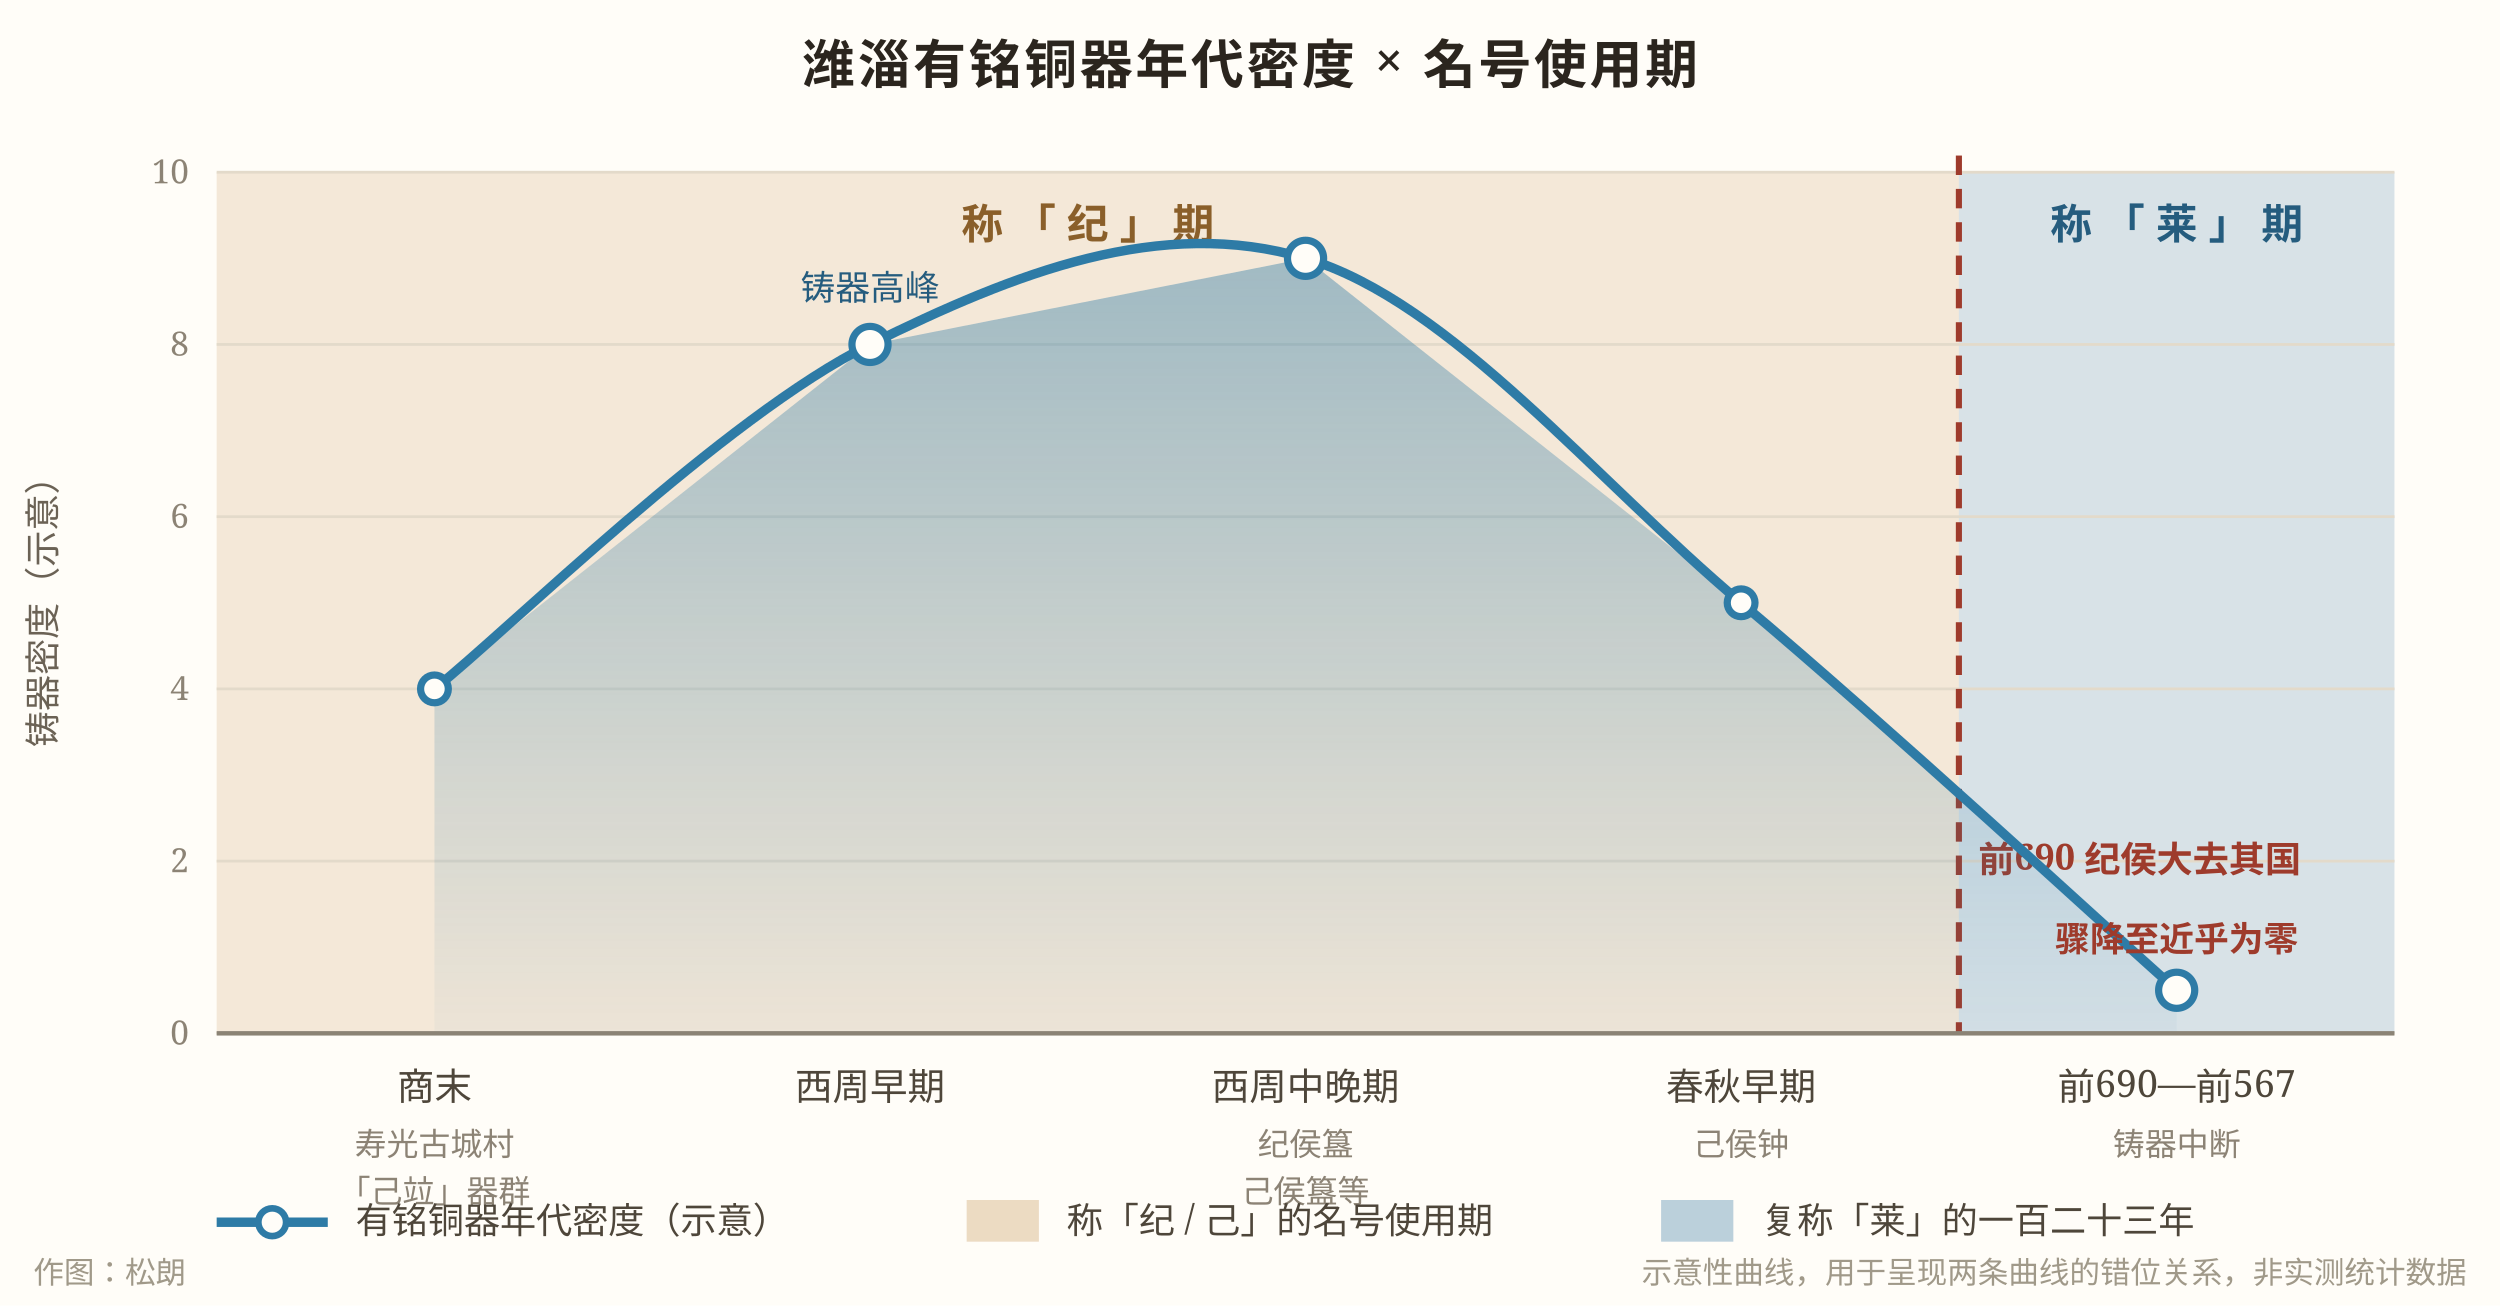
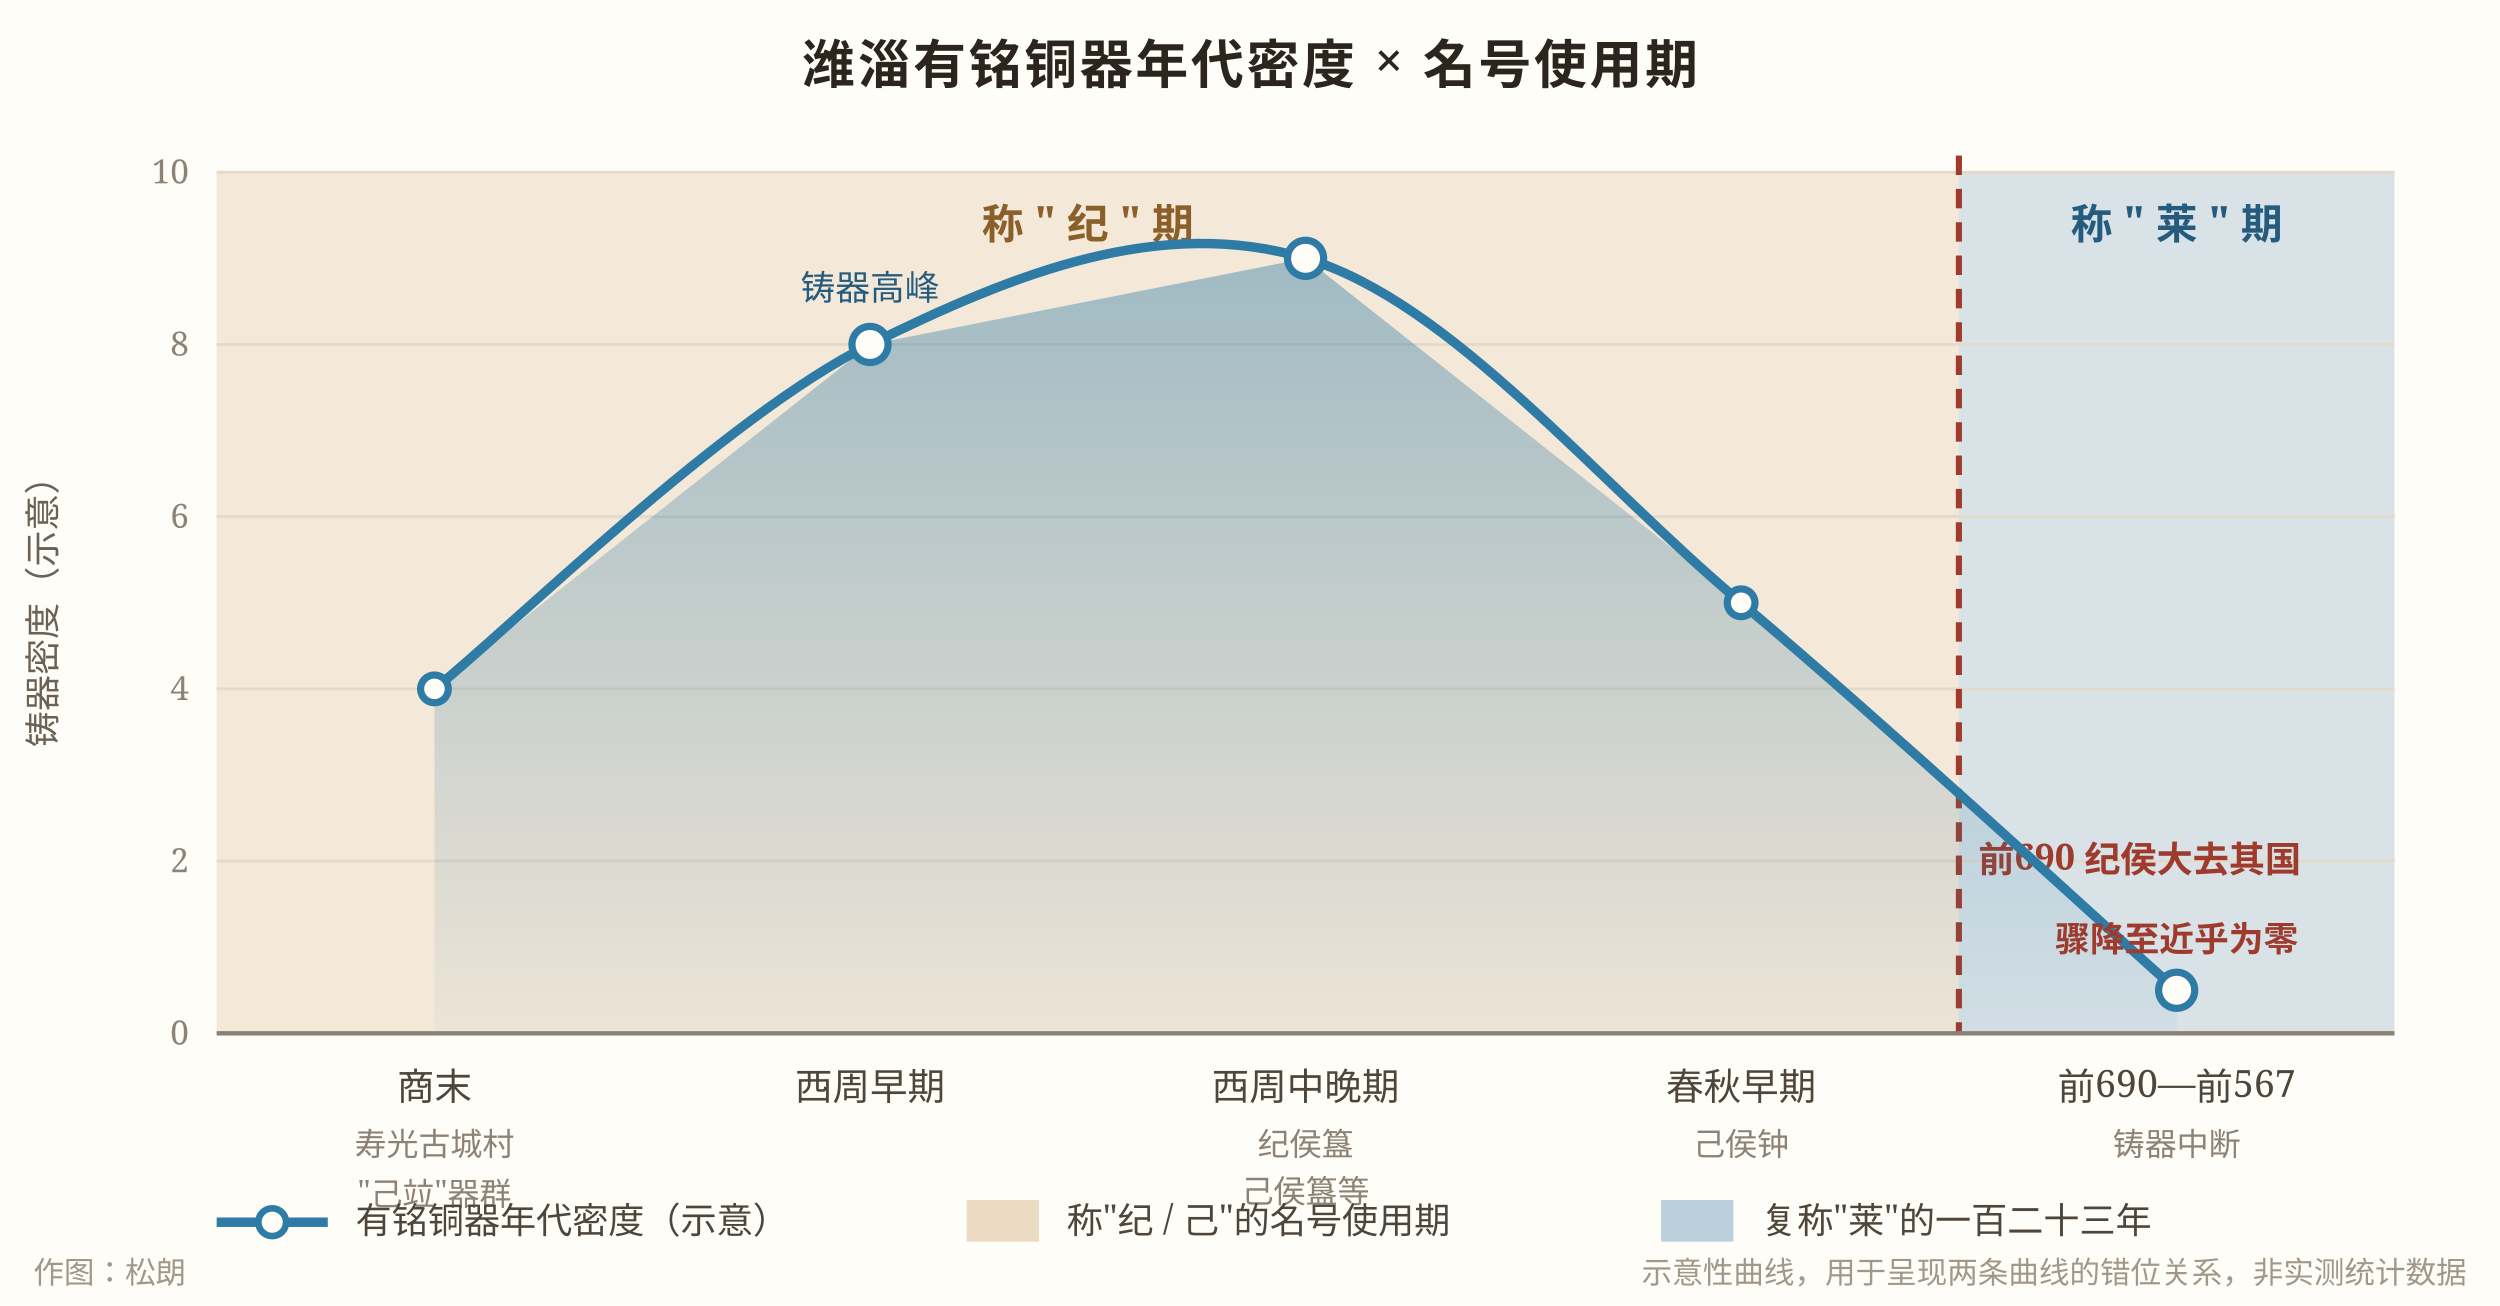
<svg xmlns="http://www.w3.org/2000/svg" viewBox="0 0 900 470" width="100%" font-family="Source Han Serif SC, SimSun, STSong, serif">
  <defs>
    <linearGradient id="areaG" x1="0" y1="0" x2="0" y2="1">
      <stop offset="0%" stop-color="#2E7BA6" stop-opacity="0.42" />
      <stop offset="100%" stop-color="#2E7BA6" stop-opacity="0.04" />
    </linearGradient>
  </defs>
  <rect width="900" height="470" fill="#FFFDF8" />
  <text x="450" y="30" font-size="19" font-weight="bold" fill="#2B251E" text-anchor="middle" letter-spacing="1">潍淄有铭铜器年代密度 × 名号使用期</text>
  <rect x="78.0" y="62" width="627.2" height="310" fill="#C89A5E" fill-opacity="0.20" />
  <rect x="705.2" y="62" width="156.8" height="310" fill="#3E7CA6" fill-opacity="0.20" />
-   <text x="391.6" y="86" font-size="15" fill="#8A5F2A" text-anchor="middle" font-weight="bold" letter-spacing="4">称「纪」期</text>
-   <text x="783.6" y="86" font-size="15" fill="#255C7E" text-anchor="middle" font-weight="bold" letter-spacing="4">称「莱」期</text>
+   <text x="391.6" y="86" font-size="15" fill="#8A5F2A" text-anchor="middle" font-weight="bold" letter-spacing="4">称"纪"期</text>
+   <text x="783.6" y="86" font-size="15" fill="#255C7E" text-anchor="middle" font-weight="bold" letter-spacing="4">称"莱"期</text>
  <line x1="78" y1="372.0" x2="862" y2="372.0" stroke="#E3DACA" stroke-width="1" />
  <text x="68" y="376.0" font-size="12" fill="#8C8375" text-anchor="end">0</text>
  <line x1="78" y1="310.0" x2="862" y2="310.0" stroke="#E3DACA" stroke-width="1" />
  <text x="68" y="314.0" font-size="12" fill="#8C8375" text-anchor="end">2</text>
  <line x1="78" y1="248.0" x2="862" y2="248.0" stroke="#E3DACA" stroke-width="1" />
  <text x="68" y="252.0" font-size="12" fill="#8C8375" text-anchor="end">4</text>
  <line x1="78" y1="186.0" x2="862" y2="186.0" stroke="#E3DACA" stroke-width="1" />
  <text x="68" y="190.0" font-size="12" fill="#8C8375" text-anchor="end">6</text>
  <line x1="78" y1="124.0" x2="862" y2="124.0" stroke="#E3DACA" stroke-width="1" />
  <text x="68" y="128.0" font-size="12" fill="#8C8375" text-anchor="end">8</text>
  <line x1="78" y1="62.0" x2="862" y2="62.0" stroke="#E3DACA" stroke-width="1" />
  <text x="68" y="66.0" font-size="12" fill="#8C8375" text-anchor="end">10</text>
  <text x="20" y="217" font-size="13" fill="#6B6255" text-anchor="middle" transform="rotate(-90 20 217)">铸器密度（示意）</text>
  <line x1="705.2" y1="56" x2="705.2" y2="372" stroke="#9E3B2C" stroke-width="2.2" stroke-dasharray="7 5" />
  <text x="712.2" y="314" font-size="13" fill="#9E3B2C" font-weight="bold">前690 纪侯大去其国</text>
  <path d="M156.4,372 L156.4,248.0 L313.2,124.0 L470.0,93.0 L626.8,217.0 L783.6,356.5 L783.6,372 Z" fill="url(#areaG)" />
  <path d="M156.4,248.0 C182.5,227.3 260.9,149.8 313.2,124.0 C365.5,98.2 417.7,77.5 470.0,93.0 C522.3,108.5 574.5,173.1 626.8,217.0 C679.1,260.9 757.5,333.2 783.6,356.5" fill="none" stroke="#2E7BA6" stroke-width="3.4" stroke-linecap="round" stroke-linejoin="round" />
  <circle cx="156.4" cy="248.0" r="5" fill="#FFFDF8" stroke="#2E7BA6" stroke-width="2.6" />
  <circle cx="313.2" cy="124.0" r="6.5" fill="#FFFDF8" stroke="#2E7BA6" stroke-width="2.6" />
  <circle cx="470.0" cy="93.0" r="6.5" fill="#FFFDF8" stroke="#2E7BA6" stroke-width="2.6" />
  <circle cx="626.8" cy="217.0" r="5" fill="#FFFDF8" stroke="#2E7BA6" stroke-width="2.6" />
  <circle cx="783.6" cy="356.5" r="6.5" fill="#FFFDF8" stroke="#2E7BA6" stroke-width="2.6" />
  <text x="313.2" y="108.0" font-size="12.5" fill="#255C7E" text-anchor="middle">铸器高峰</text>
  <text x="783.6" y="342.5" font-size="12.5" fill="#9E3B2C" text-anchor="middle" font-weight="bold">骤降至近乎为零</text>
  <line x1="78" y1="372" x2="862" y2="372" stroke="#8B8375" stroke-width="1.6" />
  <text x="156.4" y="396" font-size="13.5" fill="#4E463A" text-anchor="middle">商末</text>
  <text x="156.4" y="416" font-size="11.5" fill="#8C8375" text-anchor="middle">寿光古城村</text>
-   <text x="156.4" y="433" font-size="11.5" fill="#8C8375" text-anchor="middle">「己竝」器群</text>
+   <text x="156.4" y="433" font-size="11.5" fill="#8C8375" text-anchor="middle">"己竝"器群</text>
  <text x="313.2" y="396" font-size="13.5" fill="#4E463A" text-anchor="middle">西周早期</text>
  <text x="470.0" y="396" font-size="13.5" fill="#4E463A" text-anchor="middle">西周中晚期</text>
  <text x="470.0" y="416" font-size="11.5" fill="#8C8375" text-anchor="middle">纪侯簋</text>
  <text x="470.0" y="433" font-size="11.5" fill="#8C8375" text-anchor="middle">己侯簋等</text>
  <text x="626.8" y="396" font-size="13.5" fill="#4E463A" text-anchor="middle">春秋早期</text>
  <text x="626.8" y="416" font-size="11.5" fill="#8C8375" text-anchor="middle">己侯钟</text>
  <text x="783.6" y="396" font-size="13.5" fill="#4E463A" text-anchor="middle">前690—前567</text>
  <text x="783.6" y="416" font-size="11.5" fill="#8C8375" text-anchor="middle">铸器中断</text>
  <path d="M78,440L118,440" stroke="#2E7BA6" stroke-width="3.4" />
  <circle cx="98" cy="440" r="5" fill="#FFFDF8" stroke="#2E7BA6" stroke-width="2.4" />
  <text x="128" y="444" font-size="13" fill="#4E463A">有铭铜器年代密度（示意）</text>
  <rect x="348" y="432" width="26" height="15" fill="#C89A5E" fill-opacity="0.35" />
-   <text x="384" y="444" font-size="13" fill="#4E463A">称「纪 / 己」的名号使用期</text>
+   <text x="384" y="444" font-size="13" fill="#4E463A">称"纪 / 己"的名号使用期</text>
  <rect x="598" y="432" width="26" height="15" fill="#3E7CA6" fill-opacity="0.35" />
-   <text x="634" y="444" font-size="13" fill="#4E463A">复称「莱」的一百二十三年</text>
+   <text x="634" y="444" font-size="13" fill="#4E463A">复称"莱"的一百二十三年</text>
  <text x="888" y="462" font-size="11" fill="#A09989" text-anchor="end">示意性曲线，用于呈现两条曲线的错位关系，非实测统计数据</text>
  <text x="12" y="462" font-size="11" fill="#A09989" text-anchor="start">作图：松朗</text>
</svg>
